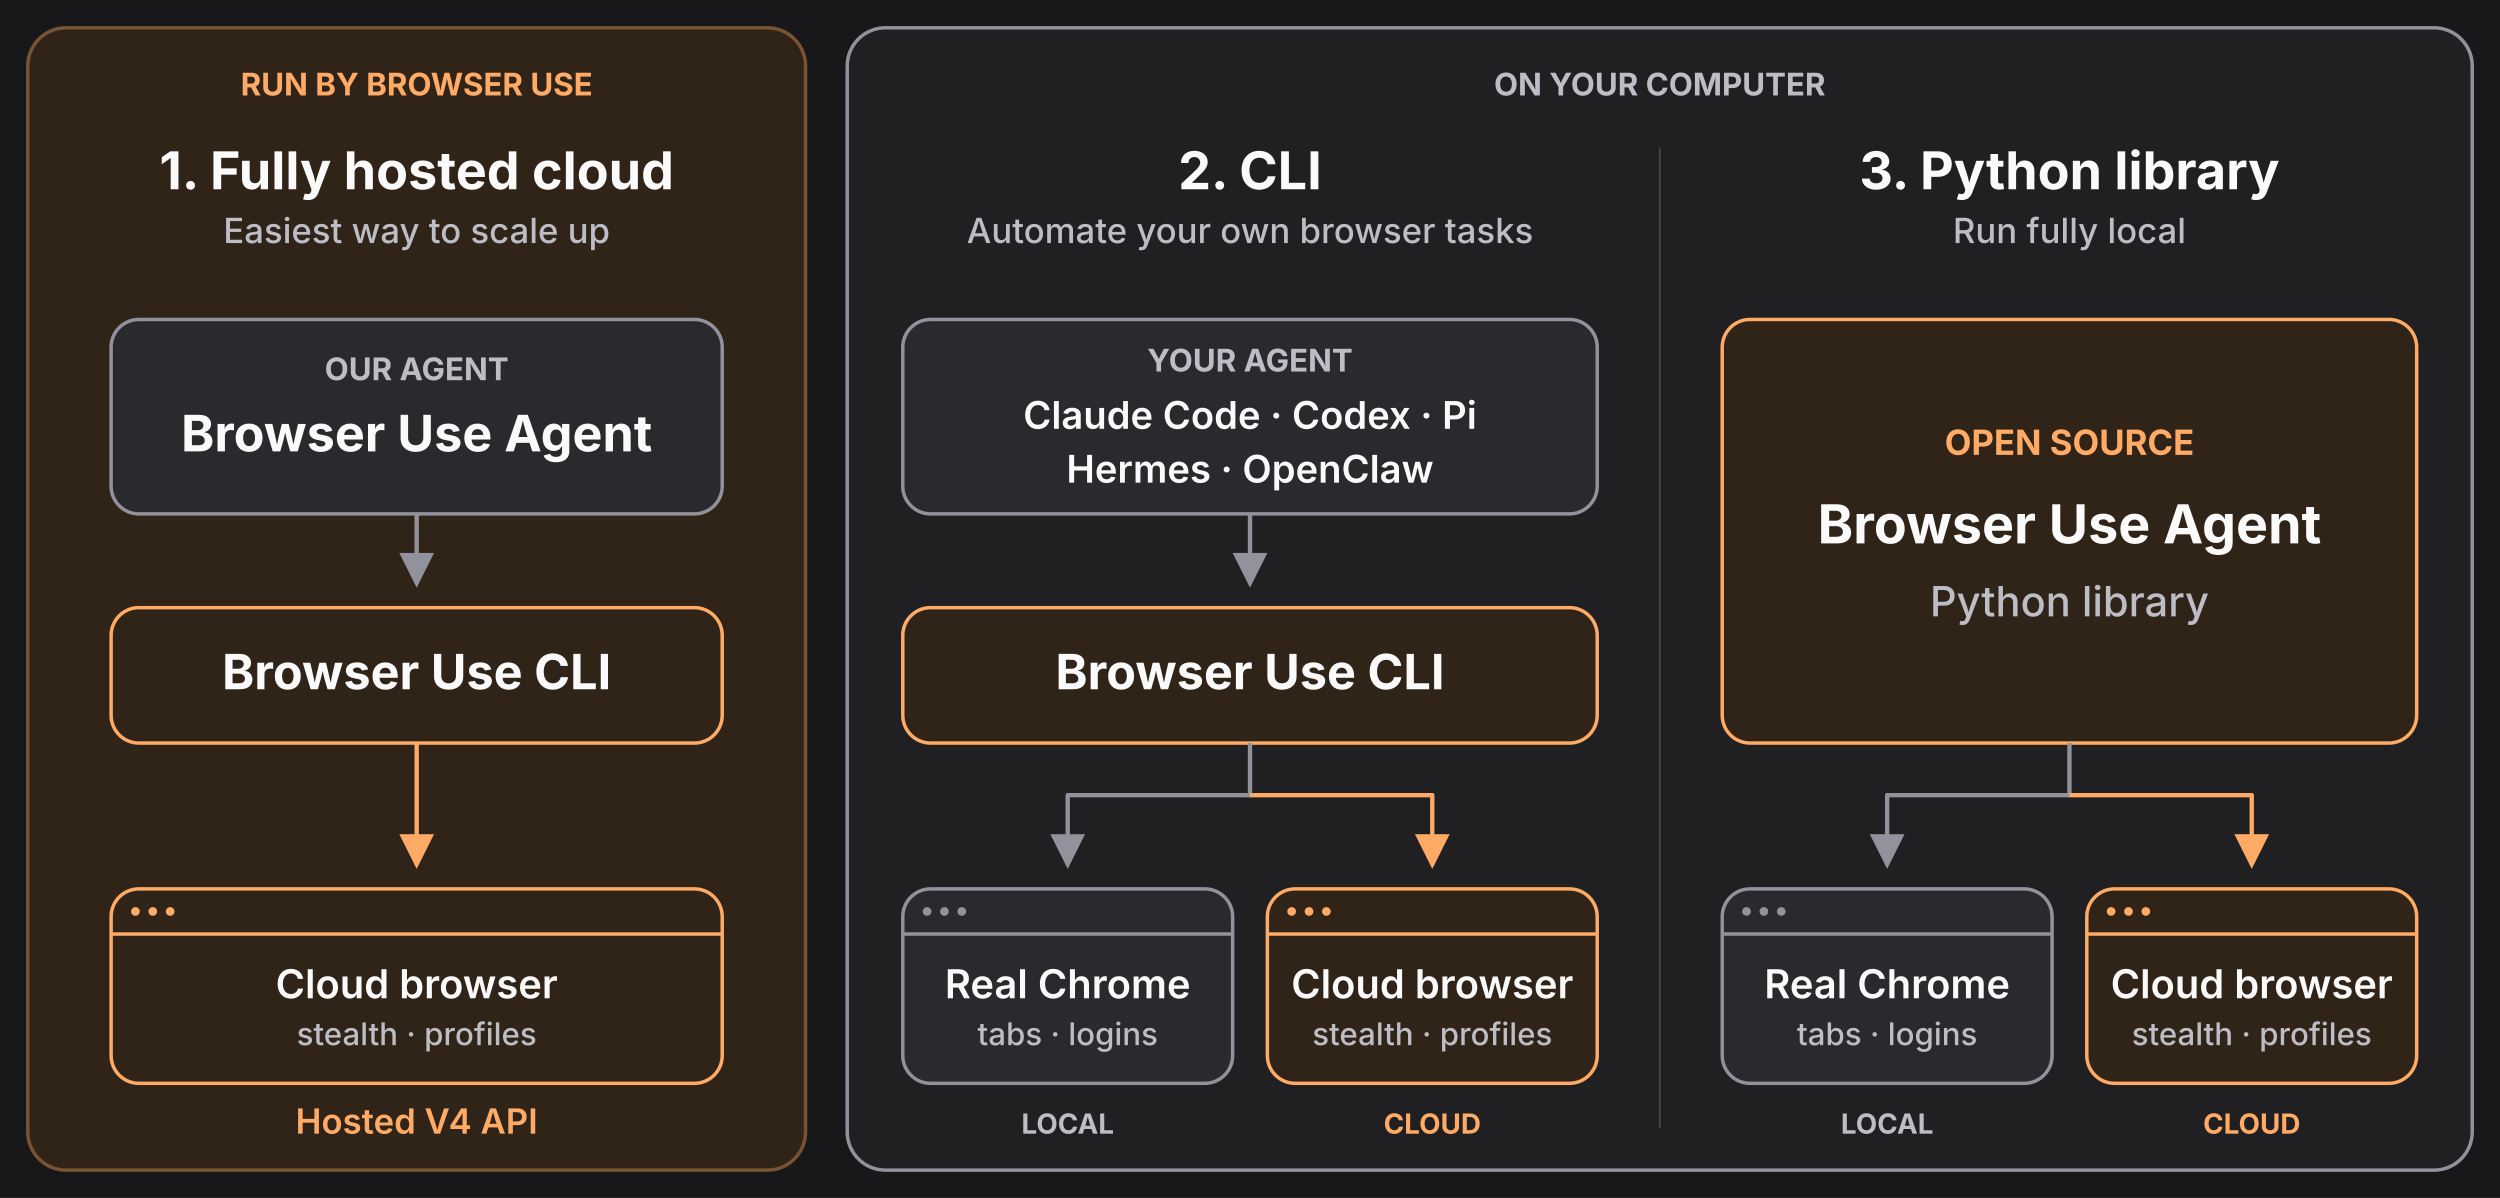
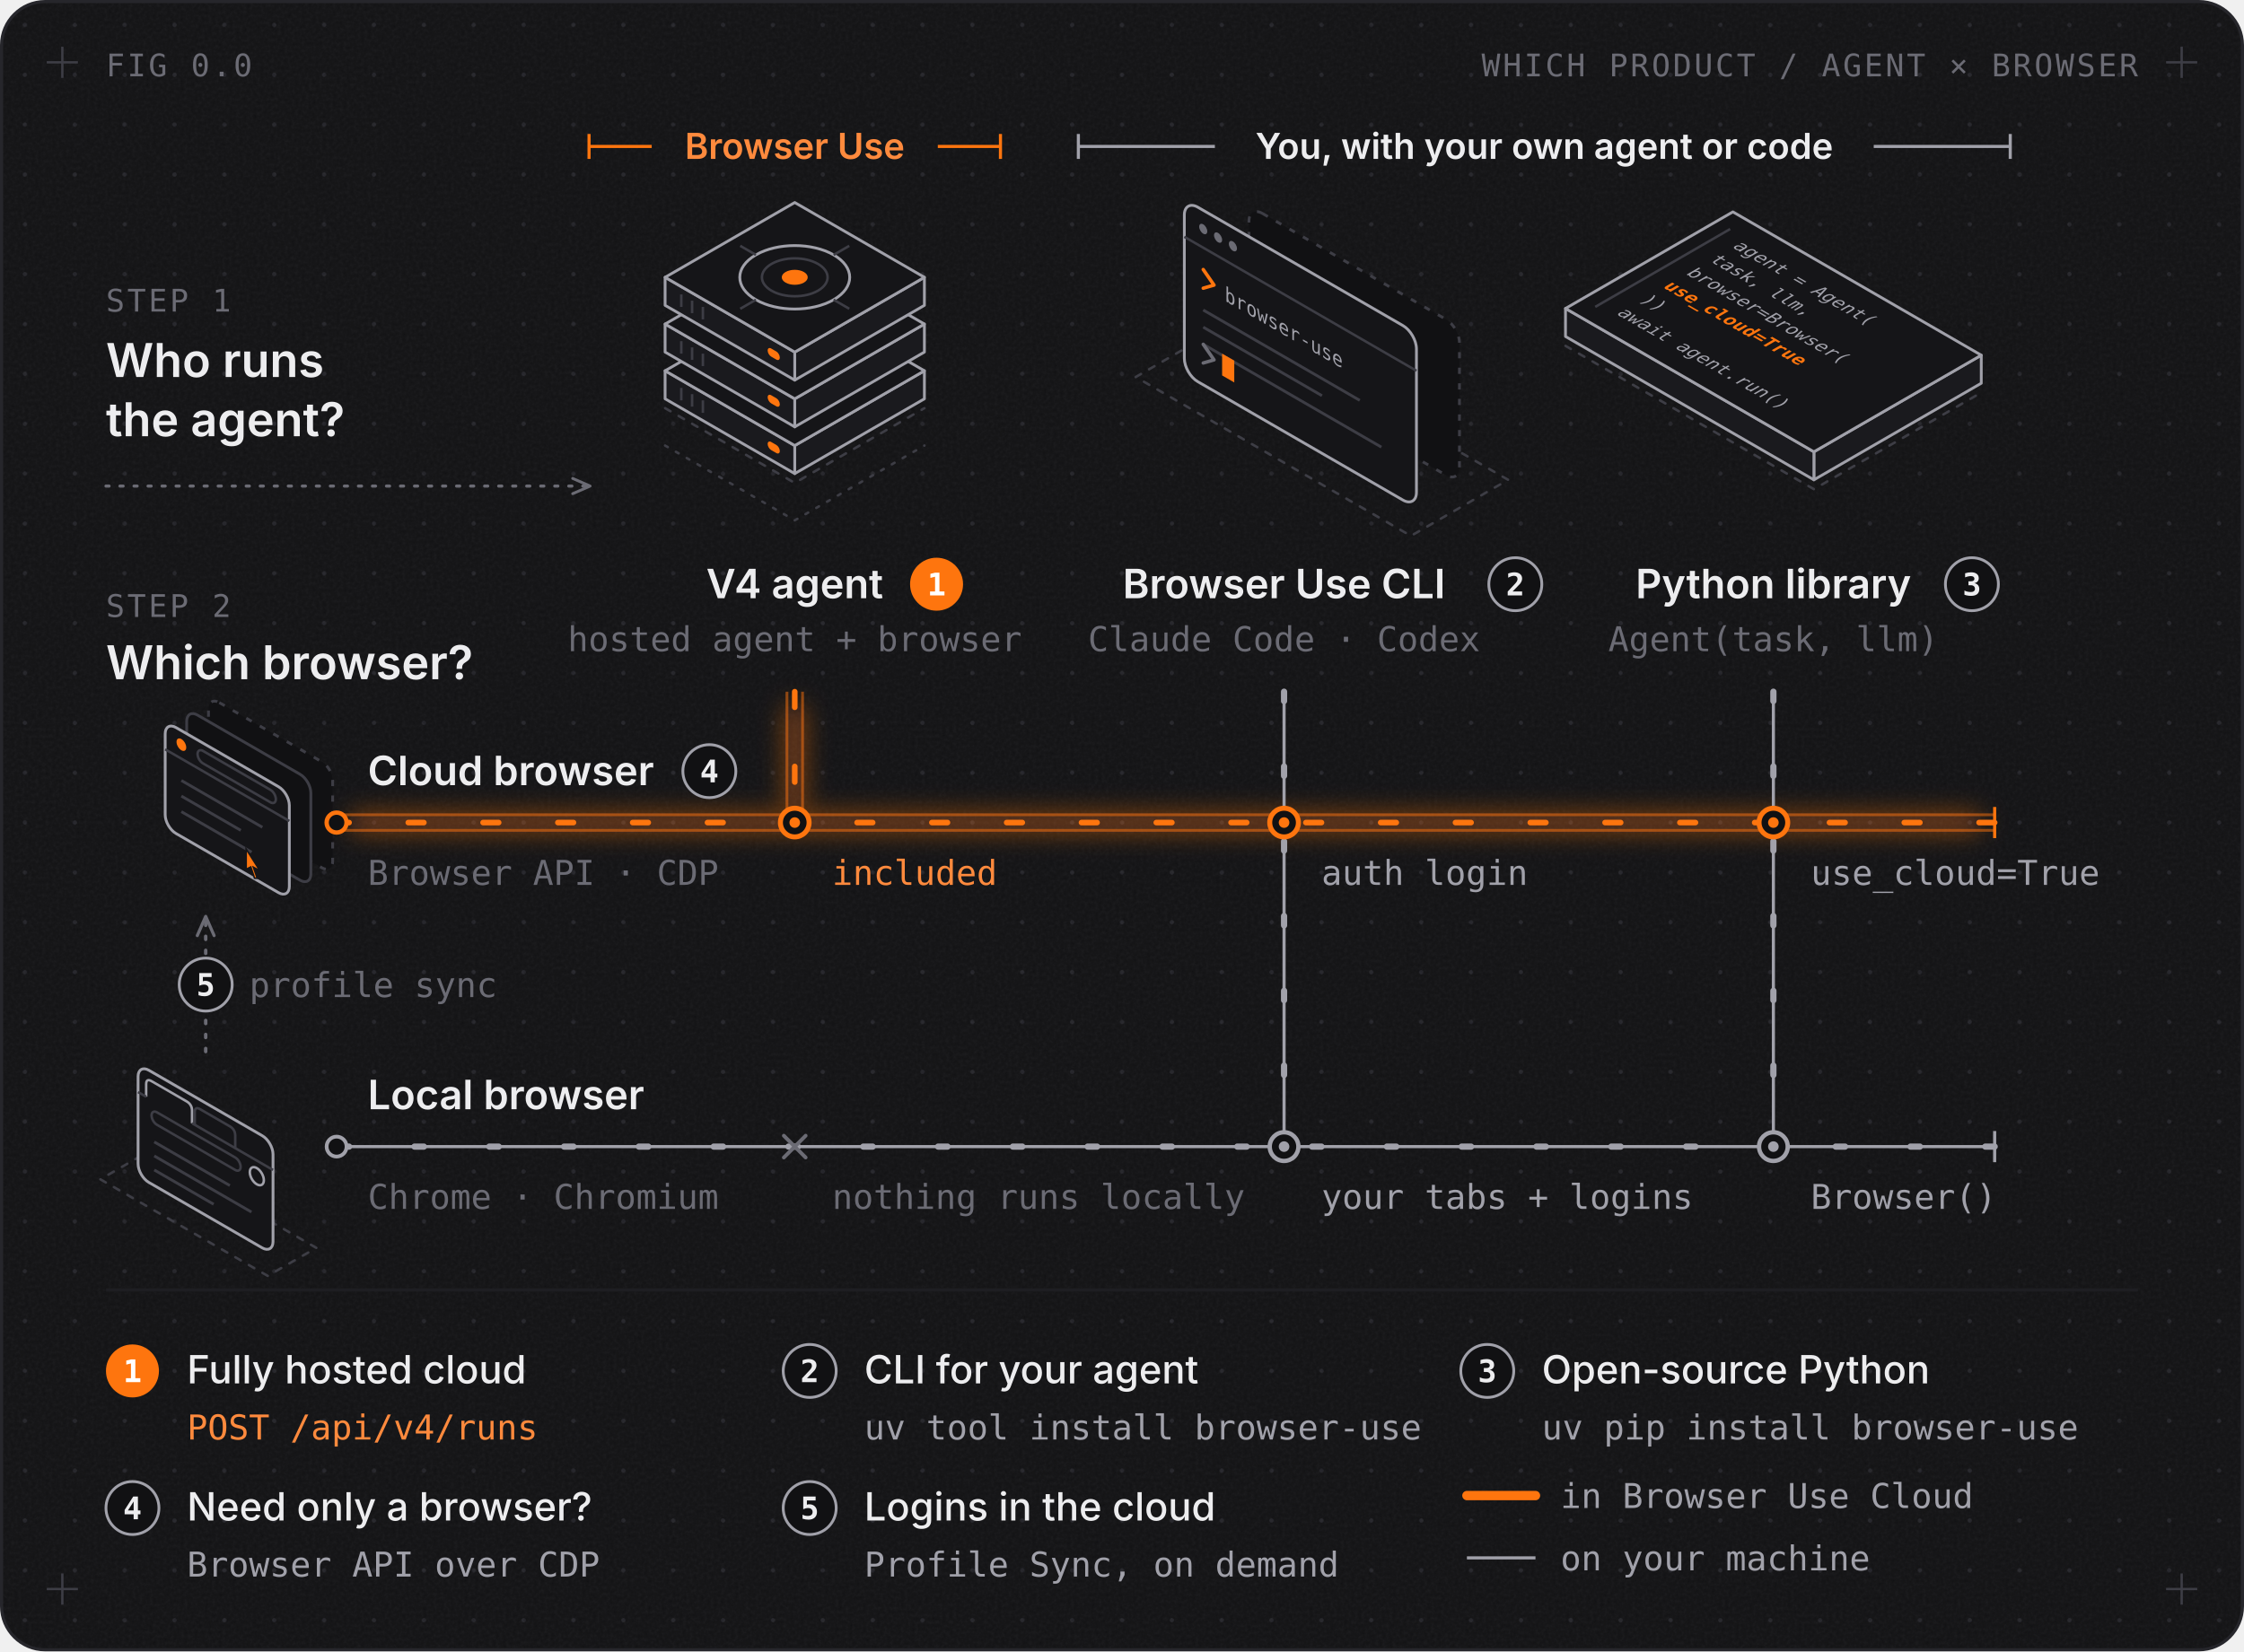
- <svg xmlns="http://www.w3.org/2000/svg" width="1440" height="690" viewBox="0 0 1440 690" role="img" aria-labelledby="title desc">
+ <svg xmlns="http://www.w3.org/2000/svg" viewBox="0 0 720 530" width="720" height="530" role="img" aria-labelledby="t d" fill="none">
+   <style>.s{font-family:Geist, Inter, -apple-system, BlinkMacSystemFont, 'Segoe UI', Helvetica, Arial, sans-serif}.m{font-family:'Geist Mono', ui-monospace, SFMono-Regular, Menlo, monospace}text{font-kerning:normal}@keyframes fl{to{stroke-dashoffset:24}}@keyframes fd{to{stroke-dashoffset:-24}}@keyframes sync{to{stroke-dashoffset:-9}}@keyframes led{0%,100%{fill-opacity:1}50%{fill-opacity:.15}}@keyframes blink{0%,49%{fill-opacity:1}50%,100%{fill-opacity:0}}@keyframes cur{0%,100%{transform:translate(0,0)}40%,60%{transform:translate(-14px,-7px)}}@keyframes live{0%,100%{fill-opacity:1}50%{fill-opacity:.25}}@media (prefers-reduced-motion:no-preference){.pkl{animation:fl 1.2s linear infinite}.pkd{animation:fd 1.4s linear infinite}.pks{animation:fd 2.1s linear infinite}.sync{animation:sync 1.6s linear infinite}.led{animation:led 2.4s ease-in-out infinite}.blink{animation:blink 1.1s steps(1) infinite}.cur{animation:cur 6s ease-in-out infinite}.live{animation:live 1.8s ease-in-out infinite}}@keyframes ng0{0%,0.00%{fill-opacity:0}0.50%,17.90%{fill-opacity:1}19.40%,100%{fill-opacity:0}}@media (prefers-reduced-motion:no-preference){.ng0{animation:ng0 12s linear infinite}}@keyframes ng1{0%,19.50%{fill-opacity:0}20.50%,57.90%{fill-opacity:1}59.40%,100%{fill-opacity:0}}@media (prefers-reduced-motion:no-preference){.ng1{animation:ng1 12s linear infinite}}@keyframes ng2{0%,59.50%{fill-opacity:0}60.50%,97.90%{fill-opacity:1}99.40%,100%{fill-opacity:0}}@media (prefers-reduced-motion:no-preference){.ng2{animation:ng2 12s linear infinite}}@keyframes st0{0%,0.00%{transform:translate(0px,0px);fill-opacity:0;stroke-opacity:0}0.60%{fill-opacity:1;stroke-opacity:1}3.56%{transform:translate(0.0px,42.0px)}16.00%{transform:translate(-147.0px,42.0px)}17.00%{fill-opacity:1;stroke-opacity:1}18.50%,100%{transform:translate(-147.0px,42.0px);fill-opacity:0;stroke-opacity:0}}@keyframes tr0{0%,0.00%{stroke-dashoffset:189.0;stroke-opacity:0}0.30%{stroke-opacity:1}3.56%{stroke-dashoffset:147.0}16.00%{stroke-dashoffset:0.0}17.40%{stroke-dashoffset:0;stroke-opacity:1}19.40%,100%{stroke-dashoffset:0;stroke-opacity:0}}@media (prefers-reduced-motion:no-preference){.st0{animation:st0 12s linear infinite}.tr0{animation:tr0 12s linear infinite}}@keyframes st1{0%,20.00%{transform:translate(0px,0px);fill-opacity:0;stroke-opacity:0}20.60%{fill-opacity:1;stroke-opacity:1}25.19%{transform:translate(0.0px,146.0px)}36.00%{transform:translate(-304.0px,146.0px)}37.00%{fill-opacity:1;stroke-opacity:1}38.50%,100%{transform:translate(-304.0px,146.0px);fill-opacity:0;stroke-opacity:0}}@keyframes tr1{0%,20.00%{stroke-dashoffset:450.0;stroke-opacity:0}20.30%{stroke-opacity:1}25.19%{stroke-dashoffset:304.0}36.00%{stroke-dashoffset:0.0}37.40%{stroke-dashoffset:0;stroke-opacity:1}39.40%,100%{stroke-dashoffset:0;stroke-opacity:0}}@media (prefers-reduced-motion:no-preference){.st1{animation:st1 12s linear infinite}.tr1{animation:tr1 12s linear infinite}}@keyframes st2{0%,40.00%{transform:translate(0px,0px);fill-opacity:0;stroke-opacity:0}40.60%{fill-opacity:1;stroke-opacity:1}41.94%{transform:translate(0.0px,42.0px)}56.00%{transform:translate(-304.0px,42.0px)}57.00%{fill-opacity:1;stroke-opacity:1}58.50%,100%{transform:translate(-304.0px,42.0px);fill-opacity:0;stroke-opacity:0}}@keyframes tr2{0%,40.00%{stroke-dashoffset:346.0;stroke-opacity:0}40.30%{stroke-opacity:1}41.94%{stroke-dashoffset:304.0}56.00%{stroke-dashoffset:0.0}57.40%{stroke-dashoffset:0;stroke-opacity:1}59.40%,100%{stroke-dashoffset:0;stroke-opacity:0}}@media (prefers-reduced-motion:no-preference){.st2{animation:st2 12s linear infinite}.tr2{animation:tr2 12s linear infinite}}@keyframes st3{0%,60.00%{transform:translate(0px,0px);fill-opacity:0;stroke-opacity:0}60.60%{fill-opacity:1;stroke-opacity:1}63.85%{transform:translate(0.0px,146.0px)}76.00%{transform:translate(-461.0px,146.0px)}77.00%{fill-opacity:1;stroke-opacity:1}78.50%,100%{transform:translate(-461.0px,146.0px);fill-opacity:0;stroke-opacity:0}}@keyframes tr3{0%,60.00%{stroke-dashoffset:607.0;stroke-opacity:0}60.30%{stroke-opacity:1}63.85%{stroke-dashoffset:461.0}76.00%{stroke-dashoffset:0.0}77.40%{stroke-dashoffset:0;stroke-opacity:1}79.40%,100%{stroke-dashoffset:0;stroke-opacity:0}}@media (prefers-reduced-motion:no-preference){.st3{animation:st3 12s linear infinite}.tr3{animation:tr3 12s linear infinite}}@keyframes st4{0%,80.00%{transform:translate(0px,0px);fill-opacity:0;stroke-opacity:0}80.60%{fill-opacity:1;stroke-opacity:1}81.34%{transform:translate(0.0px,42.0px)}96.00%{transform:translate(-461.0px,42.0px)}97.00%{fill-opacity:1;stroke-opacity:1}98.50%,100%{transform:translate(-461.0px,42.0px);fill-opacity:0;stroke-opacity:0}}@keyframes tr4{0%,80.00%{stroke-dashoffset:503.0;stroke-opacity:0}80.30%{stroke-opacity:1}81.34%{stroke-dashoffset:461.0}96.00%{stroke-dashoffset:0.0}97.40%{stroke-dashoffset:0;stroke-opacity:1}99.40%,100%{stroke-dashoffset:0;stroke-opacity:0}}@media (prefers-reduced-motion:no-preference){.st4{animation:st4 12s linear infinite}.tr4{animation:tr4 12s linear infinite}}</style>
  <defs>
-     <marker id="arrow" markerWidth="8" markerHeight="8" refX="7" refY="4" orient="auto">
-       <path d="M0 0L8 4L0 8Z" fill="#92929C" />
+     <pattern id="dots" width="16" height="16" patternUnits="userSpaceOnUse">
+       <circle cx="8" cy="8" r="0.7" fill="#232328" />
+     </pattern>
+     <filter id="grain" x="0" y="0" width="100%" height="100%">
+       <feTurbulence type="fractalNoise" baseFrequency="0.9" numOctaves="2" seed="7" stitchTiles="stitch" />
+       <feColorMatrix values="0 0 0 0 0.5  0 0 0 0 0.5  0 0 0 0 0.5  0 0 0 0.07 0" />
+     </filter>
+     <clipPath id="card">
+       <rect x="0.5" y="0.5" width="719" height="529" rx="14" />
+     </clipPath>
+     <marker id="ah" viewBox="0 0 10 10" refX="8.5" refY="5" markerWidth="7" markerHeight="7" orient="auto-start-reverse">
+       <path d="M1 1.5 L9 5 L1 8.5" stroke="#A1A1AA" stroke-width="1.3" fill="none" stroke-linejoin="round" stroke-linecap="round" />
    </marker>
-     <marker id="cloud-arrow" markerWidth="8" markerHeight="8" refX="7" refY="4" orient="auto">
-       <path d="M0 0L8 4L0 8Z" fill="#FFAB66" />
+     <marker id="ah3" viewBox="0 0 10 10" refX="8.5" refY="5" markerWidth="7" markerHeight="7" orient="auto-start-reverse">
+       <path d="M1 1.5 L9 5 L1 8.5" stroke="#6B6B74" stroke-width="1.3" fill="none" stroke-linejoin="round" stroke-linecap="round" />
    </marker>
+     <filter id="glow" filterUnits="userSpaceOnUse" x="0" y="0" width="720" height="530">
+       <feGaussianBlur stdDeviation="4" />
+     </filter>
  </defs>
-   <rect width="1440" height="690" fill="#18181B" />
-   <g font-family="Inter, ui-sans-serif, system-ui, sans-serif">
-     <rect x="16" y="16" width="448" height="658" rx="22" fill="#302419" stroke="#785432" stroke-width="2" />
-     <rect x="488" y="16" width="936" height="658" rx="22" fill="#202023" stroke="#92929C" stroke-width="2" />
-     <text x="240" y="55" text-anchor="middle" fill="#FFAB66" font-size="18" font-weight="700">RUN BY BROWSER USE</text>
-     <text x="956" y="55" text-anchor="middle" fill="#BDBDC5" font-size="18" font-weight="700">ON YOUR COMPUTER</text>
-     <path d="M956 85V650" stroke="#92929C" stroke-opacity="0.35" />
-     <text x="240" y="109" text-anchor="middle" fill="#FAFAFA" font-size="30" font-weight="750">1. Fully hosted cloud</text>
-     <text x="720" y="109" text-anchor="middle" fill="#FAFAFA" font-size="30" font-weight="750">2. CLI</text>
-     <text x="1192" y="109" text-anchor="middle" fill="#FAFAFA" font-size="30" font-weight="750">3. Python library</text>
-     <text x="240" y="140" text-anchor="middle" fill="#BDBDC5" font-size="20" font-weight="450">Easiest way to scale up</text>
-     <text x="720" y="140" text-anchor="middle" fill="#BDBDC5" font-size="20" font-weight="450">Automate your own browser tasks</text>
-     <text x="1192" y="140" text-anchor="middle" fill="#BDBDC5" font-size="20" font-weight="450">Run fully local</text>
-     <rect x="64" y="184" width="352" height="112" rx="16" fill="#29292E" stroke="#92929C" stroke-width="2" />
-     <text x="240" y="219" text-anchor="middle" fill="#BDBDC5" font-size="18" font-weight="700">OUR AGENT</text>
-     <text x="240" y="260" text-anchor="middle" fill="#FAFAFA" font-size="29" font-weight="750">Browser Use Agent</text>
-     <rect x="520" y="184" width="400" height="112" rx="16" fill="#29292E" stroke="#92929C" stroke-width="2" />
-     <text x="720" y="214" text-anchor="middle" fill="#BDBDC5" font-size="18" font-weight="700">YOUR AGENT</text>
-     <text x="720" y="247" text-anchor="middle" fill="#FAFAFA" font-size="22" font-weight="600">Claude Code · Codex · Pi</text>
-     <text x="720" y="278" text-anchor="middle" fill="#FAFAFA" font-size="22" font-weight="600">Hermes · OpenClaw</text>
-     <rect x="992" y="184" width="400" height="244" rx="16" fill="#302419" stroke="#FFAB66" stroke-width="2" />
-     <text x="1192" y="262" text-anchor="middle" fill="#FFAB66" font-size="20" font-weight="700">OPEN SOURCE</text>
-     <text x="1192" y="313" text-anchor="middle" fill="#FAFAFA" font-size="31" font-weight="750">Browser Use Agent</text>
-     <text x="1192" y="355" text-anchor="middle" fill="#BDBDC5" font-size="24" font-weight="450">Python library</text>
-     <path d="M240 296V336" fill="none" stroke="#92929C" stroke-width="2.5" stroke-linejoin="round" marker-end="url(#arrow)" />
-     <path d="M720 296V336" fill="none" stroke="#92929C" stroke-width="2.5" stroke-linejoin="round" marker-end="url(#arrow)" />
-     <rect x="64" y="350" width="352" height="78" rx="16" fill="#302419" stroke="#FFAB66" stroke-width="2" />
-     <text x="240.0" y="397" text-anchor="middle" fill="#FAFAFA" font-size="28" font-weight="750">Browser Use CLI</text>
-     <rect x="520" y="350" width="400" height="78" rx="16" fill="#302419" stroke="#FFAB66" stroke-width="2" />
-     <text x="720.0" y="397" text-anchor="middle" fill="#FAFAFA" font-size="28" font-weight="750">Browser Use CLI</text>
-     <path d="M240 428V498" fill="none" stroke="#FFAB66" stroke-width="2.5" stroke-linejoin="round" marker-end="url(#cloud-arrow)" />
-     <rect x="64" y="512" width="352" height="112" rx="16" fill="#302419" stroke="#FFAB66" stroke-width="2" />
-     <path d="M64 538H416" stroke="#FFAB66" stroke-width="2" />
-     <circle cx="78" cy="525" r="2.5" fill="#FFAB66" />
-     <circle cx="88" cy="525" r="2.5" fill="#FFAB66" />
-     <circle cx="98" cy="525" r="2.5" fill="#FFAB66" />
-     <text x="240.0" y="575" text-anchor="middle" fill="#FAFAFA" font-size="23" font-weight="600">Cloud browser</text>
-     <text x="240.0" y="602" text-anchor="middle" fill="#BDBDC5" font-size="18" font-weight="450">stealth · profiles</text>
-     <text x="240" y="653" text-anchor="middle" fill="#FFAB66" font-size="20" font-weight="600">Hosted V4 API</text>
-     <path d="M720 428V458H615V498" fill="none" stroke="#92929C" stroke-width="2.5" stroke-linejoin="round" marker-end="url(#arrow)" />
-     <path d="M720 458H825V498" fill="none" stroke="#FFAB66" stroke-width="2.5" stroke-linejoin="round" marker-end="url(#cloud-arrow)" />
-     <text x="615" y="653" text-anchor="middle" fill="#BDBDC5" font-size="16" font-weight="700">LOCAL</text>
-     <text x="825" y="653" text-anchor="middle" fill="#FFAB66" font-size="16" font-weight="700">CLOUD</text>
-     <rect x="520" y="512" width="190" height="112" rx="16" fill="#29292E" stroke="#92929C" stroke-width="2" />
-     <path d="M520 538H710" stroke="#92929C" stroke-width="2" />
-     <circle cx="534" cy="525" r="2.5" fill="#92929C" />
-     <circle cx="544" cy="525" r="2.5" fill="#92929C" />
-     <circle cx="554" cy="525" r="2.5" fill="#92929C" />
-     <text x="615.0" y="575" text-anchor="middle" fill="#FAFAFA" font-size="23" font-weight="600">Real Chrome</text>
-     <text x="615.0" y="602" text-anchor="middle" fill="#BDBDC5" font-size="18" font-weight="450">tabs · logins</text>
-     <rect x="730" y="512" width="190" height="112" rx="16" fill="#302419" stroke="#FFAB66" stroke-width="2" />
-     <path d="M730 538H920" stroke="#FFAB66" stroke-width="2" />
-     <circle cx="744" cy="525" r="2.5" fill="#FFAB66" />
-     <circle cx="754" cy="525" r="2.5" fill="#FFAB66" />
-     <circle cx="764" cy="525" r="2.5" fill="#FFAB66" />
-     <text x="825.0" y="575" text-anchor="middle" fill="#FAFAFA" font-size="23" font-weight="600">Cloud browser</text>
-     <text x="825.0" y="602" text-anchor="middle" fill="#BDBDC5" font-size="18" font-weight="450">stealth · profiles</text>
-     <path d="M1192 428V458H1087V498" fill="none" stroke="#92929C" stroke-width="2.5" stroke-linejoin="round" marker-end="url(#arrow)" />
-     <path d="M1192 458H1297V498" fill="none" stroke="#FFAB66" stroke-width="2.5" stroke-linejoin="round" marker-end="url(#cloud-arrow)" />
-     <text x="1087" y="653" text-anchor="middle" fill="#BDBDC5" font-size="16" font-weight="700">LOCAL</text>
-     <text x="1297" y="653" text-anchor="middle" fill="#FFAB66" font-size="16" font-weight="700">CLOUD</text>
-     <rect x="992" y="512" width="190" height="112" rx="16" fill="#29292E" stroke="#92929C" stroke-width="2" />
-     <path d="M992 538H1182" stroke="#92929C" stroke-width="2" />
-     <circle cx="1006" cy="525" r="2.5" fill="#92929C" />
-     <circle cx="1016" cy="525" r="2.5" fill="#92929C" />
-     <circle cx="1026" cy="525" r="2.5" fill="#92929C" />
-     <text x="1087.0" y="575" text-anchor="middle" fill="#FAFAFA" font-size="23" font-weight="600">Real Chrome</text>
-     <text x="1087.0" y="602" text-anchor="middle" fill="#BDBDC5" font-size="18" font-weight="450">tabs · logins</text>
-     <rect x="1202" y="512" width="190" height="112" rx="16" fill="#302419" stroke="#FFAB66" stroke-width="2" />
-     <path d="M1202 538H1392" stroke="#FFAB66" stroke-width="2" />
-     <circle cx="1216" cy="525" r="2.5" fill="#FFAB66" />
-     <circle cx="1226" cy="525" r="2.5" fill="#FFAB66" />
-     <circle cx="1236" cy="525" r="2.5" fill="#FFAB66" />
-     <text x="1297.0" y="575" text-anchor="middle" fill="#FAFAFA" font-size="23" font-weight="600">Cloud browser</text>
-     <text x="1297.0" y="602" text-anchor="middle" fill="#BDBDC5" font-size="18" font-weight="450">stealth · profiles</text>
-   </g>
+   <rect x="0.5" y="0.5" width="719" height="529" rx="14" fill="#111113" />
+   <g clip-path="url(#card)">
+     <rect width="720" height="530" fill="url(#dots)" />
+     <rect width="720" height="530" filter="url(#grain)" />
+   </g>
+   <rect x="0.5" y="0.5" width="719" height="529" rx="14" fill="none" stroke="#26262B" />
+   <path d="M15 20h10M20 15v10" stroke="#3D3D45" stroke-width="0.75" />
+   <path d="M695 20h10M700 15v10" stroke="#3D3D45" stroke-width="0.75" />
+   <path d="M15 510h10M20 505v10" stroke="#3D3D45" stroke-width="0.75" />
+   <path d="M695 510h10M700 505v10" stroke="#3D3D45" stroke-width="0.75" />
+   <text x="34.0" y="24.5" font-size="10" fill="#6B6B74" letter-spacing="0.08em" class="m">FIG 0.0</text>
+   <text x="686.0" y="24.5" font-size="10" fill="#6B6B74" text-anchor="end" letter-spacing="0.08em" class="m">WHICH PRODUCT / AGENT × BROWSER</text>
+   <text x="34.0" y="100.0" font-size="10" fill="#6B6B74" letter-spacing="0.08em" class="m">STEP 1</text>
+   <text x="34.0" y="121.0" font-size="15" fill="#EDEDEF" font-weight="600" class="s">Who runs</text>
+   <text x="34.0" y="140.0" font-size="15" fill="#EDEDEF" font-weight="600" class="s">the agent?</text>
+   <path d="M34 156H189" stroke="#6B6B74" stroke-width="1" stroke-dasharray="1 3.5" stroke-linecap="round" marker-end="url(#ah3)" />
+   <path d="M189 43v8M321 43v8" stroke="#FE750E" stroke-width="1" />
+   <path d="M189 47H209.1M300.9 47H321" stroke="#FE750E" stroke-width="1" />
+   <text x="255.0" y="51.0" font-size="11.5" fill="#FF8A3D" font-weight="600" text-anchor="middle" class="s">Browser Use</text>
+   <path d="M346 43v8M645 43v8" stroke="#A1A1AA" stroke-width="1" />
+   <path d="M346 47H389.8M601.2 47H645" stroke="#A1A1AA" stroke-width="1" />
+   <text x="495.5" y="51.0" font-size="11.5" fill="#EDEDEF" font-weight="600" text-anchor="middle" class="s">You, with your own agent or code</text>
+   <polyline points="213.4,131.0 255.0,155.0 296.6,131.0" stroke="#3D3D45" stroke-width="0.8" stroke-dasharray="2 3" stroke-linejoin="round" stroke-linecap="round" />
+   <polyline points="213.4,143.0 255.0,167.0 296.6,143.0" stroke="#3D3D45" stroke-width="0.8" stroke-dasharray="1 3" stroke-linejoin="round" stroke-linecap="round" />
+   <polygon points="296.6,119.0 255.0,143.0 255.0,152.0 296.6,128.0" fill="#1A1A1E" stroke="#A1A1AA" stroke-width="0.9" stroke-linejoin="round" stroke-linecap="round" />
+   <polygon points="213.4,119.0 255.0,143.0 255.0,152.0 213.4,128.0" fill="#1A1A1E" stroke="#A1A1AA" stroke-width="0.9" stroke-linejoin="round" stroke-linecap="round" />
+   <polygon points="255.0,95.0 296.6,119.0 255.0,143.0 213.4,119.0" fill="#151518" stroke="#A1A1AA" stroke-width="0.9" stroke-linejoin="round" stroke-linecap="round" />
+   <g transform="matrix(0.866,0.5,0,1,213.4,128.0)">
+     <line x1="6" y1="-6.5" x2="6" y2="-2.5" stroke="#3D3D45" stroke-width="0.8" vector-effect="non-scaling-stroke" />
+     <line x1="10" y1="-6.5" x2="10" y2="-2.5" stroke="#3D3D45" stroke-width="0.8" vector-effect="non-scaling-stroke" />
+     <line x1="14" y1="-6.5" x2="14" y2="-2.5" stroke="#3D3D45" stroke-width="0.8" vector-effect="non-scaling-stroke" />
+     <rect class="led" style="animation-delay:0.0s" x="38" y="-5.8" width="4.5" height="2.6" rx="1.3" fill="#FE750E" />
+   </g>
+   <polygon points="296.6,104.0 255.0,128.0 255.0,137.0 296.6,113.0" fill="#1A1A1E" stroke="#A1A1AA" stroke-width="0.9" stroke-linejoin="round" stroke-linecap="round" />
+   <polygon points="213.4,104.0 255.0,128.0 255.0,137.0 213.4,113.0" fill="#1A1A1E" stroke="#A1A1AA" stroke-width="0.9" stroke-linejoin="round" stroke-linecap="round" />
+   <polygon points="255.0,80.0 296.6,104.0 255.0,128.0 213.4,104.0" fill="#151518" stroke="#A1A1AA" stroke-width="0.9" stroke-linejoin="round" stroke-linecap="round" />
+   <g transform="matrix(0.866,0.5,0,1,213.4,113.0)">
+     <line x1="6" y1="-6.5" x2="6" y2="-2.5" stroke="#3D3D45" stroke-width="0.8" vector-effect="non-scaling-stroke" />
+     <line x1="10" y1="-6.5" x2="10" y2="-2.5" stroke="#3D3D45" stroke-width="0.8" vector-effect="non-scaling-stroke" />
+     <line x1="14" y1="-6.5" x2="14" y2="-2.5" stroke="#3D3D45" stroke-width="0.8" vector-effect="non-scaling-stroke" />
+     <rect class="led" style="animation-delay:-0.8s" x="38" y="-5.8" width="4.5" height="2.6" rx="1.3" fill="#FE750E" />
+   </g>
+   <polygon points="296.6,89.0 255.0,113.0 255.0,122.0 296.6,98.0" fill="#1A1A1E" stroke="#A1A1AA" stroke-width="0.9" stroke-linejoin="round" stroke-linecap="round" />
+   <polygon points="213.4,89.0 255.0,113.0 255.0,122.0 213.4,98.0" fill="#1A1A1E" stroke="#A1A1AA" stroke-width="0.9" stroke-linejoin="round" stroke-linecap="round" />
+   <polygon points="255.0,65.0 296.6,89.0 255.0,113.0 213.4,89.0" fill="#151518" stroke="#A1A1AA" stroke-width="0.9" stroke-linejoin="round" stroke-linecap="round" />
+   <g transform="matrix(0.866,0.5,0,1,213.4,98.0)">
+     <line x1="6" y1="-6.5" x2="6" y2="-2.5" stroke="#3D3D45" stroke-width="0.8" vector-effect="non-scaling-stroke" />
+     <line x1="10" y1="-6.5" x2="10" y2="-2.5" stroke="#3D3D45" stroke-width="0.8" vector-effect="non-scaling-stroke" />
+     <line x1="14" y1="-6.5" x2="14" y2="-2.5" stroke="#3D3D45" stroke-width="0.8" vector-effect="non-scaling-stroke" />
+     <rect class="led" style="animation-delay:-1.6s" x="38" y="-5.8" width="4.5" height="2.6" rx="1.3" fill="#FE750E" />
+   </g>
+   <g transform="matrix(0.866,0.5,-0.866,0.5,255.0,65.0)">
+     <circle cx="24.0" cy="24.0" r="14.4" stroke="#A1A1AA" stroke-width="0.9" vector-effect="non-scaling-stroke" />
+     <circle cx="24.0" cy="24.0" r="8.6" stroke="#3D3D45" stroke-width="0.8" vector-effect="non-scaling-stroke" />
+     <circle cx="24.0" cy="24.0" r="3.4" fill="#FE750E" />
+     <line x1="38.4" y1="24.0" x2="44.2" y2="24.0" stroke="#3D3D45" stroke-width="0.8" vector-effect="non-scaling-stroke" />
+     <line x1="24.0" y1="38.4" x2="24.0" y2="44.2" stroke="#3D3D45" stroke-width="0.8" vector-effect="non-scaling-stroke" />
+     <line x1="9.6" y1="24.0" x2="3.8" y2="24.0" stroke="#3D3D45" stroke-width="0.8" vector-effect="non-scaling-stroke" />
+     <line x1="24.0" y1="9.6" x2="24.0" y2="3.8" stroke="#3D3D45" stroke-width="0.8" vector-effect="non-scaling-stroke" />
+   </g>
+   <polygon points="395.5,103.0 483.9,154.0 452.7,172.0 364.4,121.0" stroke="#3D3D45" stroke-width="0.8" stroke-dasharray="2 3" stroke-linejoin="round" stroke-linecap="round" />
+   <g transform="matrix(0.866,0.5,0,1,393.8,112.0)">
+     <rect x="8" y="-50" width="78" height="50" rx="5" fill="#111113" stroke="#3D3D45" stroke-width="0.9" stroke-dasharray="2 3" vector-effect="non-scaling-stroke" />
+   </g>
+   <g transform="matrix(0.866,0.5,0,1,380.0,120.0)">
+     <rect x="0" y="-56" width="86" height="56" rx="5" fill="#151518" stroke="#A1A1AA" stroke-width="0.9" vector-effect="non-scaling-stroke" />
+     <line x1="0" y1="-44" x2="86" y2="-44" stroke="#3D3D45" stroke-width="0.8" vector-effect="non-scaling-stroke" />
+     <circle cx="7.0" cy="-50" r="1.5" fill="#6B6B74" />
+     <circle cx="12.5" cy="-50" r="1.5" fill="#6B6B74" />
+     <circle cx="18.0" cy="-50" r="1.5" fill="#6B6B74" />
+     <path d="M7 -37 l4 3 l-4 3" stroke="#FE750E" stroke-width="1.1" stroke-linejoin="round" stroke-linecap="round" vector-effect="non-scaling-stroke" />
+     <text x="15" y="-31" font-size="6.6" class="m" fill="#A1A1AA" aria-hidden="true">browser-use</text>
+     <line x1="7" y1="-24.0" x2="65" y2="-24.0" stroke="#3D3D45" stroke-width="0.9" vector-effect="non-scaling-stroke" />
+     <line x1="7" y1="-18.5" x2="51" y2="-18.5" stroke="#3D3D45" stroke-width="0.9" vector-effect="non-scaling-stroke" />
+     <line x1="7" y1="-13.0" x2="73" y2="-13.0" stroke="#3D3D45" stroke-width="0.9" vector-effect="non-scaling-stroke" />
+     <path d="M7 -13 l4 3 l-4 3" stroke="#6B6B74" stroke-width="1.1" stroke-linejoin="round" stroke-linecap="round" vector-effect="non-scaling-stroke" />
+     <rect class="blink" x="14" y="-13.5" width="4.5" height="7" fill="#FE750E" />
+   </g>
+   <polyline points="502.3,111.0 582.0,157.0 635.7,126.0" stroke="#3D3D45" stroke-width="0.8" stroke-dasharray="2 3" stroke-linejoin="round" stroke-linecap="round" />
+   <polygon points="635.7,114.0 582.0,145.0 582.0,154.0 635.7,123.0" fill="#1A1A1E" stroke="#A1A1AA" stroke-width="0.9" stroke-linejoin="round" stroke-linecap="round" />
+   <polygon points="502.3,99.0 582.0,145.0 582.0,154.0 502.3,108.0" fill="#1A1A1E" stroke="#A1A1AA" stroke-width="0.9" stroke-linejoin="round" stroke-linecap="round" />
+   <polygon points="556.0,68.0 635.7,114.0 582.0,145.0 502.3,99.0" fill="#151518" stroke="#A1A1AA" stroke-width="0.9" stroke-linejoin="round" stroke-linecap="round" />
+   <g transform="matrix(0.866,0.5,-0.866,0.5,556.0,68.0)" aria-hidden="true">
+     <text x="11" y="11.5" font-size="6.00" class="m" fill="#A1A1AA">agent = Agent(</text>
+     <text x="11" y="20.1" font-size="6.00" class="m" fill="#A1A1AA">  task, llm,</text>
+     <text x="11" y="28.7" font-size="6.00" class="m" fill="#A1A1AA">  browser=Browser(</text>
+     <text x="11" y="37.2" font-size="6.00" class="m" fill="#FE750E" font-weight="600">    use_cloud=True</text>
+     <text x="11" y="45.8" font-size="6.00" class="m" fill="#A1A1AA">))</text>
+     <text x="11" y="54.4" font-size="6.00" class="m" fill="#A1A1AA">await agent.run()</text>
+     <line x1="5" y1="6" x2="5" y2="56" stroke="#3D3D45" stroke-width="0.8" vector-effect="non-scaling-stroke" />
+   </g>
+   <rect class="ng0" x="213.5" y="175.5" width="111.1" height="24" rx="12" fill="#3A2214" fill-opacity="0" />
+   <text x="255.0" y="192.0" font-size="13" fill="#EDEDEF" font-weight="600" text-anchor="middle" class="s">V4 agent</text>
+   <circle cx="300.5" cy="187.5" r="8.5" fill="#FE750E" />
+   <text x="300.5" y="191.1" font-size="10" fill="#FFFFFF" font-weight="600" text-anchor="middle" class="m">1</text>
+   <text x="255.0" y="209.0" font-size="11" fill="#6B6B74" text-anchor="middle" class="m">hosted agent + browser</text>
+   <rect class="ng1" x="341.8" y="175.5" width="168.4" height="24" rx="12" fill="#3A2214" fill-opacity="0" />
+   <text x="412.0" y="192.0" font-size="13" fill="#EDEDEF" font-weight="600" text-anchor="middle" class="s">Browser Use CLI</text>
+   <circle cx="486.2" cy="187.5" r="8.5" fill="#111113" stroke="#A1A1AA" stroke-width="0.9" />
+   <text x="486.2" y="191.1" font-size="10" fill="#EDEDEF" font-weight="600" text-anchor="middle" class="m">2</text>
+   <text x="412.0" y="209.0" font-size="11" fill="#6B6B74" text-anchor="middle" class="m">Claude Code · Codex</text>
+   <rect class="ng2" x="509.3" y="175.5" width="147.5" height="24" rx="12" fill="#3A2214" fill-opacity="0" />
+   <text x="569.0" y="192.0" font-size="13" fill="#EDEDEF" font-weight="600" text-anchor="middle" class="s">Python library</text>
+   <circle cx="632.7" cy="187.5" r="8.5" fill="#111113" stroke="#A1A1AA" stroke-width="0.9" />
+   <text x="632.7" y="191.1" font-size="10" fill="#EDEDEF" font-weight="600" text-anchor="middle" class="m">3</text>
+   <text x="569.0" y="209.0" font-size="11" fill="#6B6B74" text-anchor="middle" class="m">Agent(task, llm)</text>
+   <text x="34.0" y="198.0" font-size="10" fill="#6B6B74" letter-spacing="0.08em" class="m">STEP 2</text>
+   <text x="34.0" y="218.0" font-size="15" fill="#EDEDEF" font-weight="600" class="s">Which browser?</text>
+   <g transform="matrix(0.866,0.5,0,1,66.9,257.5)">
+     <rect x="0" y="-34" width="46" height="34" rx="4" fill="#111113" stroke="#3D3D45" stroke-width="0.9" stroke-dasharray="2 3" vector-effect="non-scaling-stroke" />
+   </g>
+   <g transform="matrix(0.866,0.5,0,1,59.9,261.5)">
+     <rect x="0" y="-34" width="46" height="34" rx="4" fill="#111113" stroke="#3D3D45" stroke-width="0.9" vector-effect="non-scaling-stroke" />
+   </g>
+   <g transform="matrix(0.866,0.5,0,1,53.0,265.5)">
+     <rect x="0" y="-34" width="46" height="34" rx="4" fill="#151518" stroke="#A1A1AA" stroke-width="0.9" vector-effect="non-scaling-stroke" />
+     <line x1="0" y1="-25" x2="46" y2="-25" stroke="#3D3D45" stroke-width="0.8" vector-effect="non-scaling-stroke" />
+     <circle class="live" cx="6" cy="-29.5" r="1.8" fill="#FE750E" />
+     <rect x="12" y="-31.5" width="29" height="4" rx="2" stroke="#3D3D45" stroke-width="0.8" vector-effect="non-scaling-stroke" />
+     <line x1="6" y1="-18" x2="36" y2="-18" stroke="#3D3D45" stroke-width="0.9" vector-effect="non-scaling-stroke" />
+     <line x1="6" y1="-13" x2="28" y2="-13" stroke="#3D3D45" stroke-width="0.9" vector-effect="non-scaling-stroke" />
+     <line x1="6" y1="-8" x2="32" y2="-8" stroke="#3D3D45" stroke-width="0.9" vector-effect="non-scaling-stroke" />
+     <path class="cur" d="M30 -8 l0 6.5 l1.7 -1.6 l1.4 2.9 l1 -.5 l-1.4 -2.8 l2.4 -.1z" fill="#FE750E" stroke="#151518" stroke-width="0.5" vector-effect="non-scaling-stroke" />
+   </g>
+   <polygon points="47.8,369.5 101.5,400.5 85.9,409.5 32.2,378.5" stroke="#3D3D45" stroke-width="0.8" stroke-dasharray="2 3" stroke-linejoin="round" stroke-linecap="round" />
+   <g transform="matrix(0.866,0.5,0,1,44.3,377.5)">
+     <rect x="0" y="-36" width="50" height="36" rx="4" fill="#151518" stroke="#A1A1AA" stroke-width="0.9" vector-effect="non-scaling-stroke" />
+     <path d="M3 -27 v-4 q0 -2 2 -2 h13 q2 0 2 2 v4" stroke="#A1A1AA" stroke-width="0.8" vector-effect="non-scaling-stroke" />
+     <path d="M21 -27 v-4 q0 -2 2 -2 h11 q2 0 2 2 v4" stroke="#3D3D45" stroke-width="0.8" vector-effect="non-scaling-stroke" />
+     <line x1="0" y1="-27" x2="3" y2="-27" stroke="#3D3D45" stroke-width="0.8" vector-effect="non-scaling-stroke" />
+     <line x1="20" y1="-27" x2="50" y2="-27" stroke="#3D3D45" stroke-width="0.8" vector-effect="non-scaling-stroke" />
+     <circle cx="44" cy="-22" r="2.6" stroke="#A1A1AA" stroke-width="0.8" vector-effect="non-scaling-stroke" />
+     <rect x="5" y="-24" width="33" height="4" rx="2" stroke="#3D3D45" stroke-width="0.8" vector-effect="non-scaling-stroke" />
+     <line x1="6" y1="-14.0" x2="34" y2="-14.0" stroke="#3D3D45" stroke-width="0.9" vector-effect="non-scaling-stroke" />
+     <line x1="6" y1="-9.5" x2="42" y2="-9.5" stroke="#3D3D45" stroke-width="0.9" vector-effect="non-scaling-stroke" />
+     <line x1="6" y1="-5.0" x2="28" y2="-5.0" stroke="#3D3D45" stroke-width="0.9" vector-effect="non-scaling-stroke" />
+   </g>
+   <rect x="112.0" y="261.0" width="524.0" height="6" rx="3" fill="#FE750E" fill-opacity="0.5" filter="url(#glow)" />
+   <line x1="640.0" y1="261.5" x2="108.0" y2="261.5" stroke="#FE750E" stroke-width="0.9" stroke-opacity=".5" />
+   <line x1="640.0" y1="266.5" x2="108.0" y2="266.5" stroke="#FE750E" stroke-width="0.9" stroke-opacity=".5" />
+   <line class="pkl" x1="640.0" y1="264.0" x2="108.0" y2="264.0" stroke="#FE750E" stroke-width="1.8" stroke-linecap="round" stroke-dasharray="5 19" />
+   <circle cx="108.0" cy="264" r="3.2" fill="#111113" stroke="#FE750E" stroke-width="1.4" />
+   <line x1="640.0" y1="368.0" x2="108.0" y2="368.0" stroke="#A1A1AA" stroke-width="1.0" />
+   <line class="pkl" x1="640.0" y1="368.0" x2="108.0" y2="368.0" stroke="#A1A1AA" stroke-width="2" stroke-linecap="round" stroke-dasharray="3 21" />
+   <circle cx="108.0" cy="368" r="3.2" fill="#111113" stroke="#A1A1AA" stroke-width="1.2" />
+   <path d="M640 259v10" stroke="#FE750E" stroke-width="1" />
+   <path d="M640 363v10" stroke="#A1A1AA" stroke-width="1" />
+   <text x="118.0" y="252.0" font-size="13" fill="#EDEDEF" font-weight="600" class="s">Cloud browser</text>
+   <text x="118.0" y="284.0" font-size="11" fill="#6B6B74" class="m">Browser API · CDP</text>
+   <circle cx="227.6" cy="247.5" r="8.5" fill="#111113" stroke="#A1A1AA" stroke-width="0.9" />
+   <text x="227.6" y="251.1" font-size="10" fill="#EDEDEF" font-weight="600" text-anchor="middle" class="m">4</text>
+   <text x="118.0" y="356.0" font-size="13" fill="#EDEDEF" font-weight="600" class="s">Local browser</text>
+   <text x="118.0" y="388.0" font-size="11" fill="#6B6B74" class="m">Chrome · Chromium</text>
+   <line class="sync" x1="66.0" y1="337.5" x2="66.0" y2="294.5" stroke="#6B6B74" stroke-width="1.1" stroke-dasharray="1 3.5" stroke-linecap="round" marker-end="url(#ah3)" />
+   <circle cx="66.0" cy="316.0" r="8.5" fill="#111113" stroke="#A1A1AA" stroke-width="0.9" />
+   <text x="66.0" y="319.6" font-size="10" fill="#EDEDEF" font-weight="600" text-anchor="middle" class="m">5</text>
+   <text x="80.0" y="320.0" font-size="11" fill="#6B6B74" class="m">profile sync</text>
+   <rect x="252.0" y="226.0" width="6" height="34.0" rx="3" fill="#FE750E" fill-opacity="0.5" filter="url(#glow)" />
+   <line x1="252.5" y1="222.0" x2="252.5" y2="264.0" stroke="#FE750E" stroke-width="0.9" stroke-opacity=".5" />
+   <line x1="257.5" y1="222.0" x2="257.5" y2="264.0" stroke="#FE750E" stroke-width="0.9" stroke-opacity=".5" />
+   <line class="pkd" x1="255.0" y1="222.0" x2="255.0" y2="264.0" stroke="#FE750E" stroke-width="1.8" stroke-linecap="round" stroke-dasharray="5 19" />
+   <circle cx="255.0" cy="264.0" r="4.6" fill="#111113" stroke="#FE750E" stroke-width="1.6" />
+   <circle cx="255.0" cy="264.0" r="1.7" fill="#FE750E" />
+   <text x="267.0" y="284.0" font-size="11" fill="#FF8A3D" class="m">included</text>
+   <text x="267.0" y="388.0" font-size="11" fill="#6B6B74" class="m">nothing runs locally</text>
+   <path d="M251.5 364.5l7 7M258.5 364.5l-7 7" stroke="#6B6B74" stroke-width="1.2" stroke-linecap="round" />
+   <line x1="412.0" y1="222.0" x2="412.0" y2="368.0" stroke="#A1A1AA" stroke-width="1.0" />
+   <line class="pkd" x1="412.0" y1="222.0" x2="412.0" y2="368.0" stroke="#A1A1AA" stroke-width="2" stroke-linecap="round" stroke-dasharray="3 21" />
+   <circle cx="412.0" cy="264.0" r="4.6" fill="#111113" stroke="#FE750E" stroke-width="1.6" />
+   <circle cx="412.0" cy="264.0" r="1.7" fill="#FE750E" />
+   <circle cx="412.0" cy="368.0" r="4.6" fill="#111113" stroke="#A1A1AA" stroke-width="1.4" />
+   <circle cx="412.0" cy="368.0" r="1.7" fill="#A1A1AA" />
+   <text x="424.0" y="284.0" font-size="11" fill="#A1A1AA" class="m">auth login</text>
+   <text x="424.0" y="388.0" font-size="11" fill="#A1A1AA" class="m">your tabs + logins</text>
+   <line x1="569.0" y1="222.0" x2="569.0" y2="368.0" stroke="#A1A1AA" stroke-width="1.0" />
+   <line class="pkd" x1="569.0" y1="222.0" x2="569.0" y2="368.0" stroke="#A1A1AA" stroke-width="2" stroke-linecap="round" stroke-dasharray="3 21" />
+   <circle cx="569.0" cy="264.0" r="4.6" fill="#111113" stroke="#FE750E" stroke-width="1.6" />
+   <circle cx="569.0" cy="264.0" r="1.7" fill="#FE750E" />
+   <circle cx="569.0" cy="368.0" r="4.6" fill="#111113" stroke="#A1A1AA" stroke-width="1.4" />
+   <circle cx="569.0" cy="368.0" r="1.7" fill="#A1A1AA" />
+   <text x="581.0" y="284.0" font-size="11" fill="#A1A1AA" class="m">use_cloud=True</text>
+   <text x="581.0" y="388.0" font-size="11" fill="#A1A1AA" class="m">Browser()</text>
+   <polyline class="tr0" points="255.0,222.0 255.0,264.0 108.0,264.0" stroke="#FE750E" stroke-width="2.4" stroke-linejoin="round" stroke-dasharray="189.0 199.0" stroke-dashoffset="189.0" stroke-opacity="0" />
+   <circle class="st0" cx="255.0" cy="222.0" r="4.2" fill="#FE750E" stroke="#111113" stroke-width="1.6" fill-opacity="0" stroke-opacity="0" />
+   <polyline class="tr1" points="412.0,222.0 412.0,368.0 108.0,368.0" stroke="#EDEDEF" stroke-width="1.8" stroke-linejoin="round" stroke-dasharray="450.0 460.0" stroke-dashoffset="450.0" stroke-opacity="0" />
+   <circle class="st1" cx="412.0" cy="222.0" r="4.2" fill="#EDEDEF" stroke="#111113" stroke-width="1.6" fill-opacity="0" stroke-opacity="0" />
+   <polyline class="tr2" points="412.0,222.0 412.0,264.0 108.0,264.0" stroke="#FE750E" stroke-width="2.4" stroke-linejoin="round" stroke-dasharray="346.0 356.0" stroke-dashoffset="346.0" stroke-opacity="0" />
+   <circle class="st2" cx="412.0" cy="222.0" r="4.2" fill="#FE750E" stroke="#111113" stroke-width="1.6" fill-opacity="0" stroke-opacity="0" />
+   <polyline class="tr3" points="569.0,222.0 569.0,368.0 108.0,368.0" stroke="#EDEDEF" stroke-width="1.8" stroke-linejoin="round" stroke-dasharray="607.0 617.0" stroke-dashoffset="607.0" stroke-opacity="0" />
+   <circle class="st3" cx="569.0" cy="222.0" r="4.2" fill="#EDEDEF" stroke="#111113" stroke-width="1.6" fill-opacity="0" stroke-opacity="0" />
+   <polyline class="tr4" points="569.0,222.0 569.0,264.0 108.0,264.0" stroke="#FE750E" stroke-width="2.4" stroke-linejoin="round" stroke-dasharray="503.0 513.0" stroke-dashoffset="503.0" stroke-opacity="0" />
+   <circle class="st4" cx="569.0" cy="222.0" r="4.2" fill="#FE750E" stroke="#111113" stroke-width="1.6" fill-opacity="0" stroke-opacity="0" />
+   <line x1="34" y1="414" x2="686" y2="414" stroke="#1E1E22" stroke-width="1" />
+   <circle cx="42.5" cy="440.0" r="8.5" fill="#FE750E" />
+   <text x="42.5" y="443.6" font-size="10" fill="#FFFFFF" font-weight="600" text-anchor="middle" class="m">1</text>
+   <text x="60.0" y="444.0" font-size="12.5" fill="#EDEDEF" font-weight="500" class="s">Fully hosted cloud</text>
+   <text x="60.0" y="462.0" font-size="11" fill="#FF8A3D" class="m">POST /api/v4/runs</text>
+   <circle cx="259.8" cy="440.0" r="8.5" fill="#111113" stroke="#A1A1AA" stroke-width="0.9" />
+   <text x="259.8" y="443.6" font-size="10" fill="#EDEDEF" font-weight="600" text-anchor="middle" class="m">2</text>
+   <text x="277.3" y="444.0" font-size="12.5" fill="#EDEDEF" font-weight="500" class="s">CLI for your agent</text>
+   <text x="277.3" y="462.0" font-size="11" fill="#A1A1AA" class="m">uv tool install browser-use</text>
+   <circle cx="477.2" cy="440.0" r="8.5" fill="#111113" stroke="#A1A1AA" stroke-width="0.9" />
+   <text x="477.2" y="443.6" font-size="10" fill="#EDEDEF" font-weight="600" text-anchor="middle" class="m">3</text>
+   <text x="494.7" y="444.0" font-size="12.5" fill="#EDEDEF" font-weight="500" class="s">Open-source Python</text>
+   <text x="494.7" y="462.0" font-size="11" fill="#A1A1AA" class="m">uv pip install browser-use</text>
+   <circle cx="42.5" cy="484.0" r="8.5" fill="#111113" stroke="#A1A1AA" stroke-width="0.9" />
+   <text x="42.5" y="487.6" font-size="10" fill="#EDEDEF" font-weight="600" text-anchor="middle" class="m">4</text>
+   <text x="60.0" y="488.0" font-size="12.5" fill="#EDEDEF" font-weight="500" class="s">Need only a browser?</text>
+   <text x="60.0" y="506.0" font-size="11" fill="#A1A1AA" class="m">Browser API over CDP</text>
+   <circle cx="259.8" cy="484.0" r="8.5" fill="#111113" stroke="#A1A1AA" stroke-width="0.9" />
+   <text x="259.8" y="487.6" font-size="10" fill="#EDEDEF" font-weight="600" text-anchor="middle" class="m">5</text>
+   <text x="277.3" y="488.0" font-size="12.5" fill="#EDEDEF" font-weight="500" class="s">Logins in the cloud</text>
+   <text x="277.3" y="506.0" font-size="11" fill="#A1A1AA" class="m">Profile Sync, on demand</text>
+   <line x1="470.667" y1="480" x2="492.667" y2="480" stroke="#FE750E" stroke-width="3" stroke-linecap="round" />
+   <text x="500.7" y="484.0" font-size="11" fill="#A1A1AA" class="m">in Browser Use Cloud</text>
+   <line x1="470.667" y1="500" x2="492.667" y2="500" stroke="#A1A1AA" stroke-width="1" />
+   <text x="500.7" y="504.0" font-size="11" fill="#A1A1AA" class="m">on your machine</text>
</svg>
